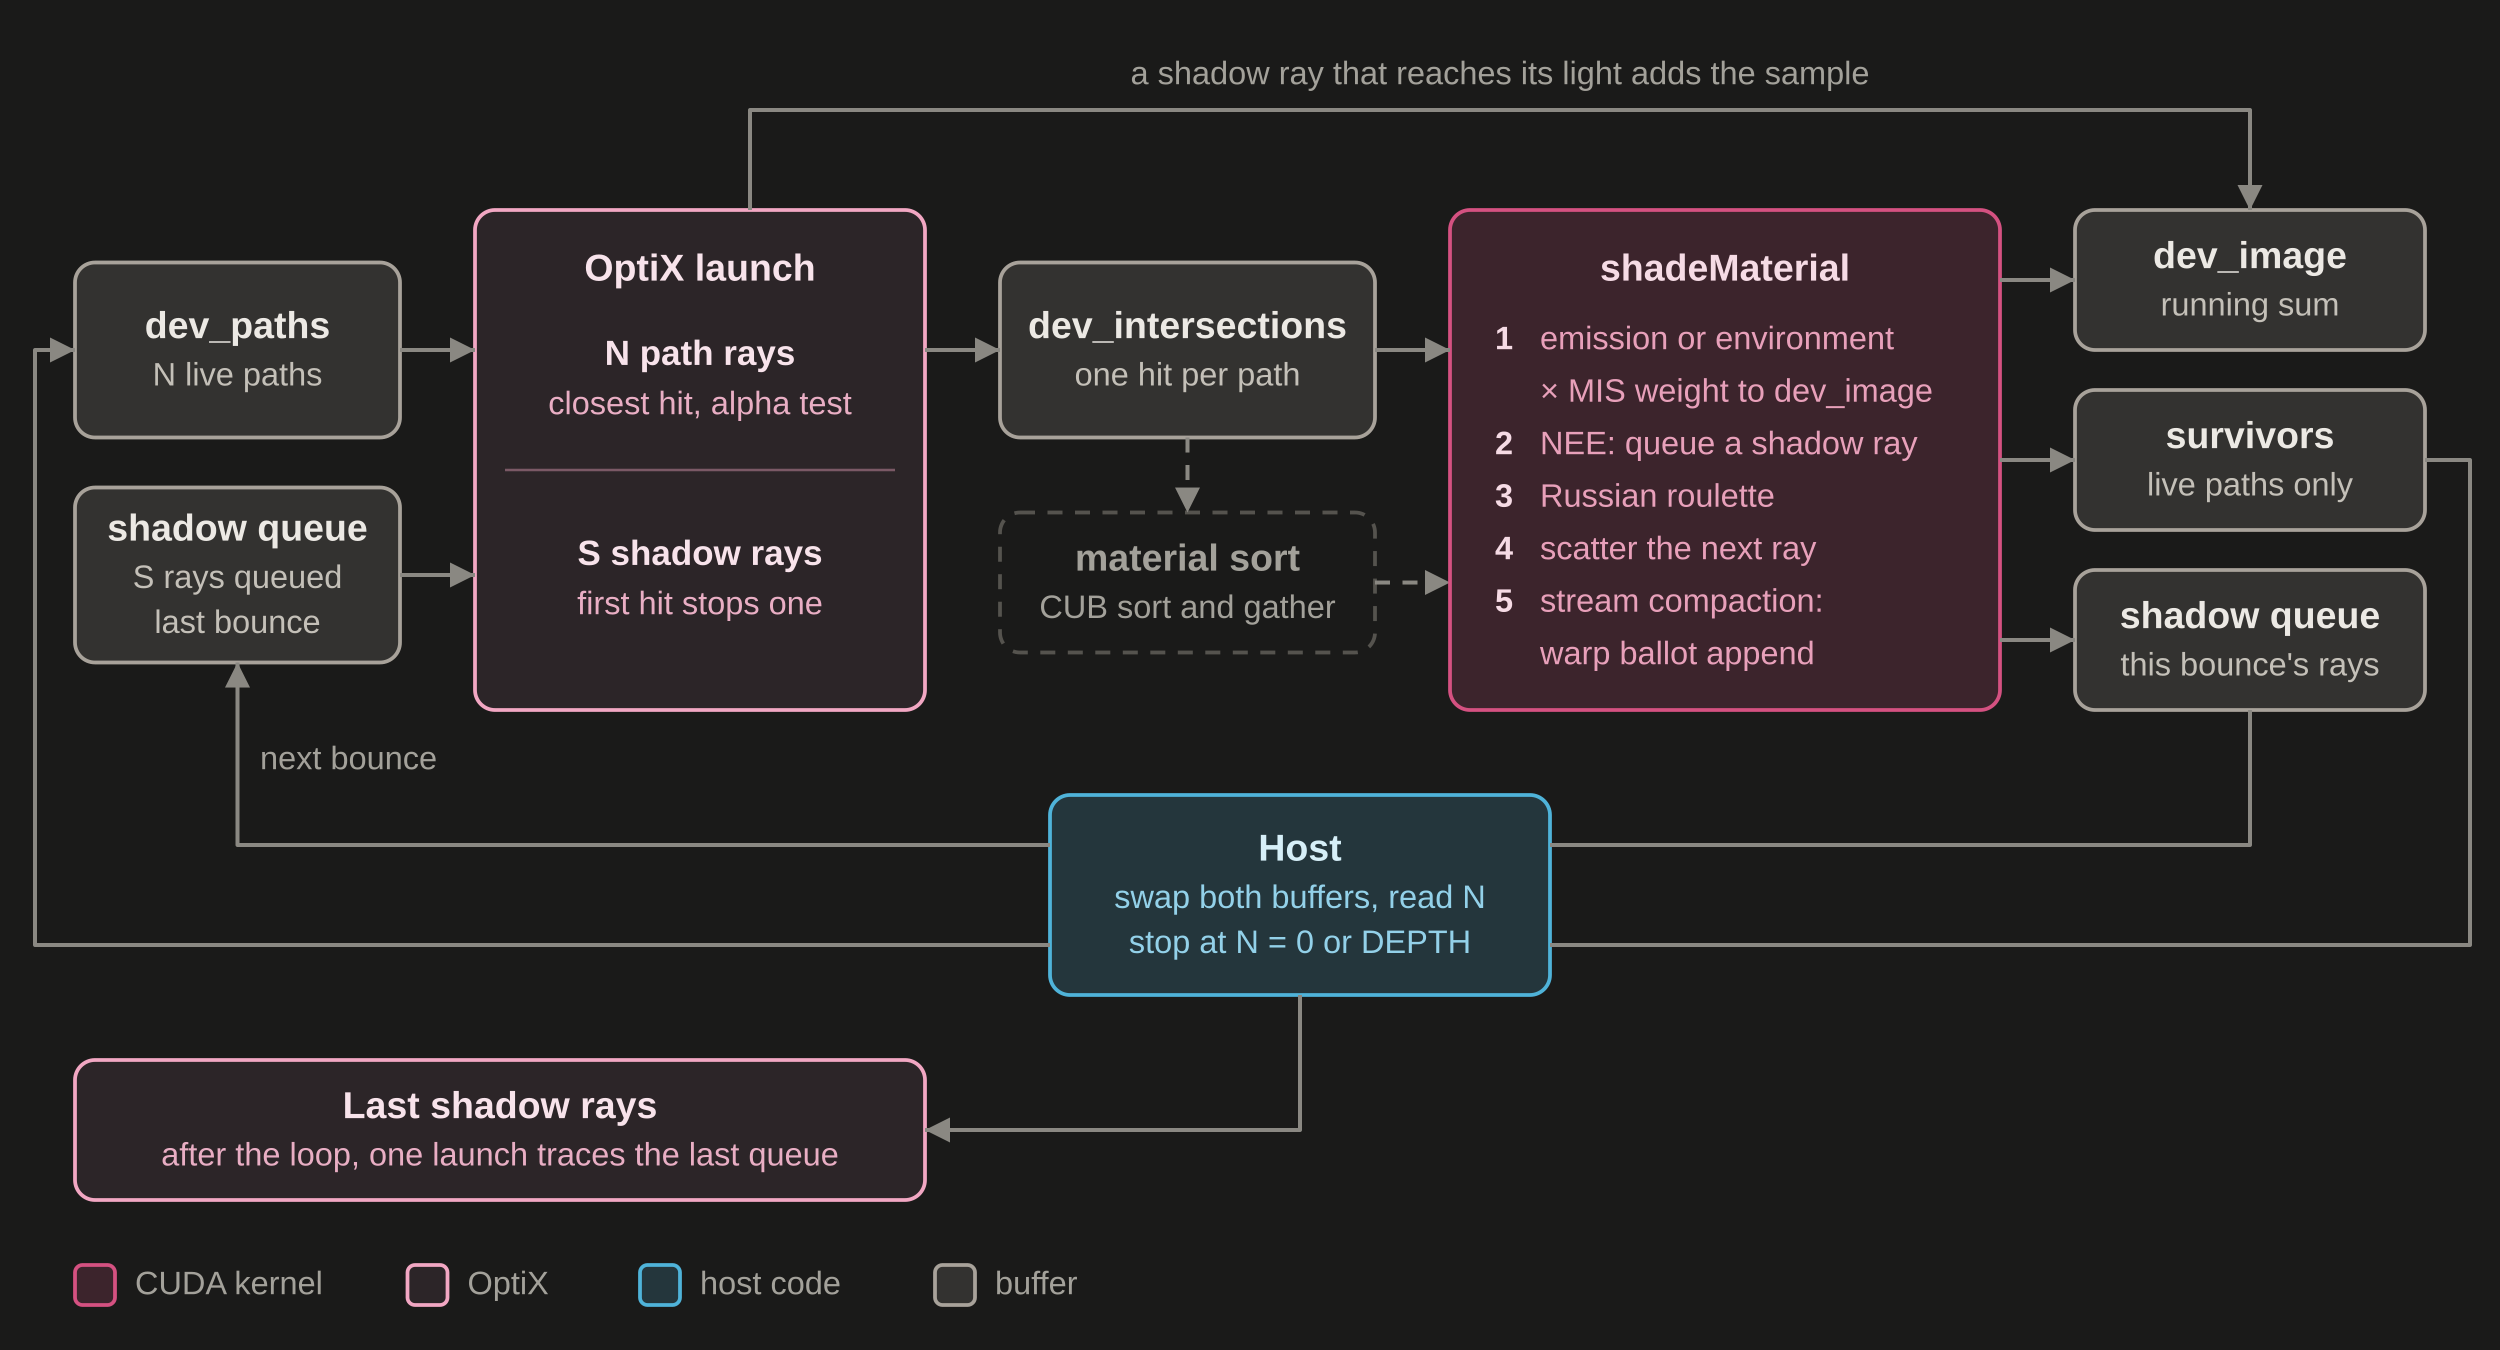
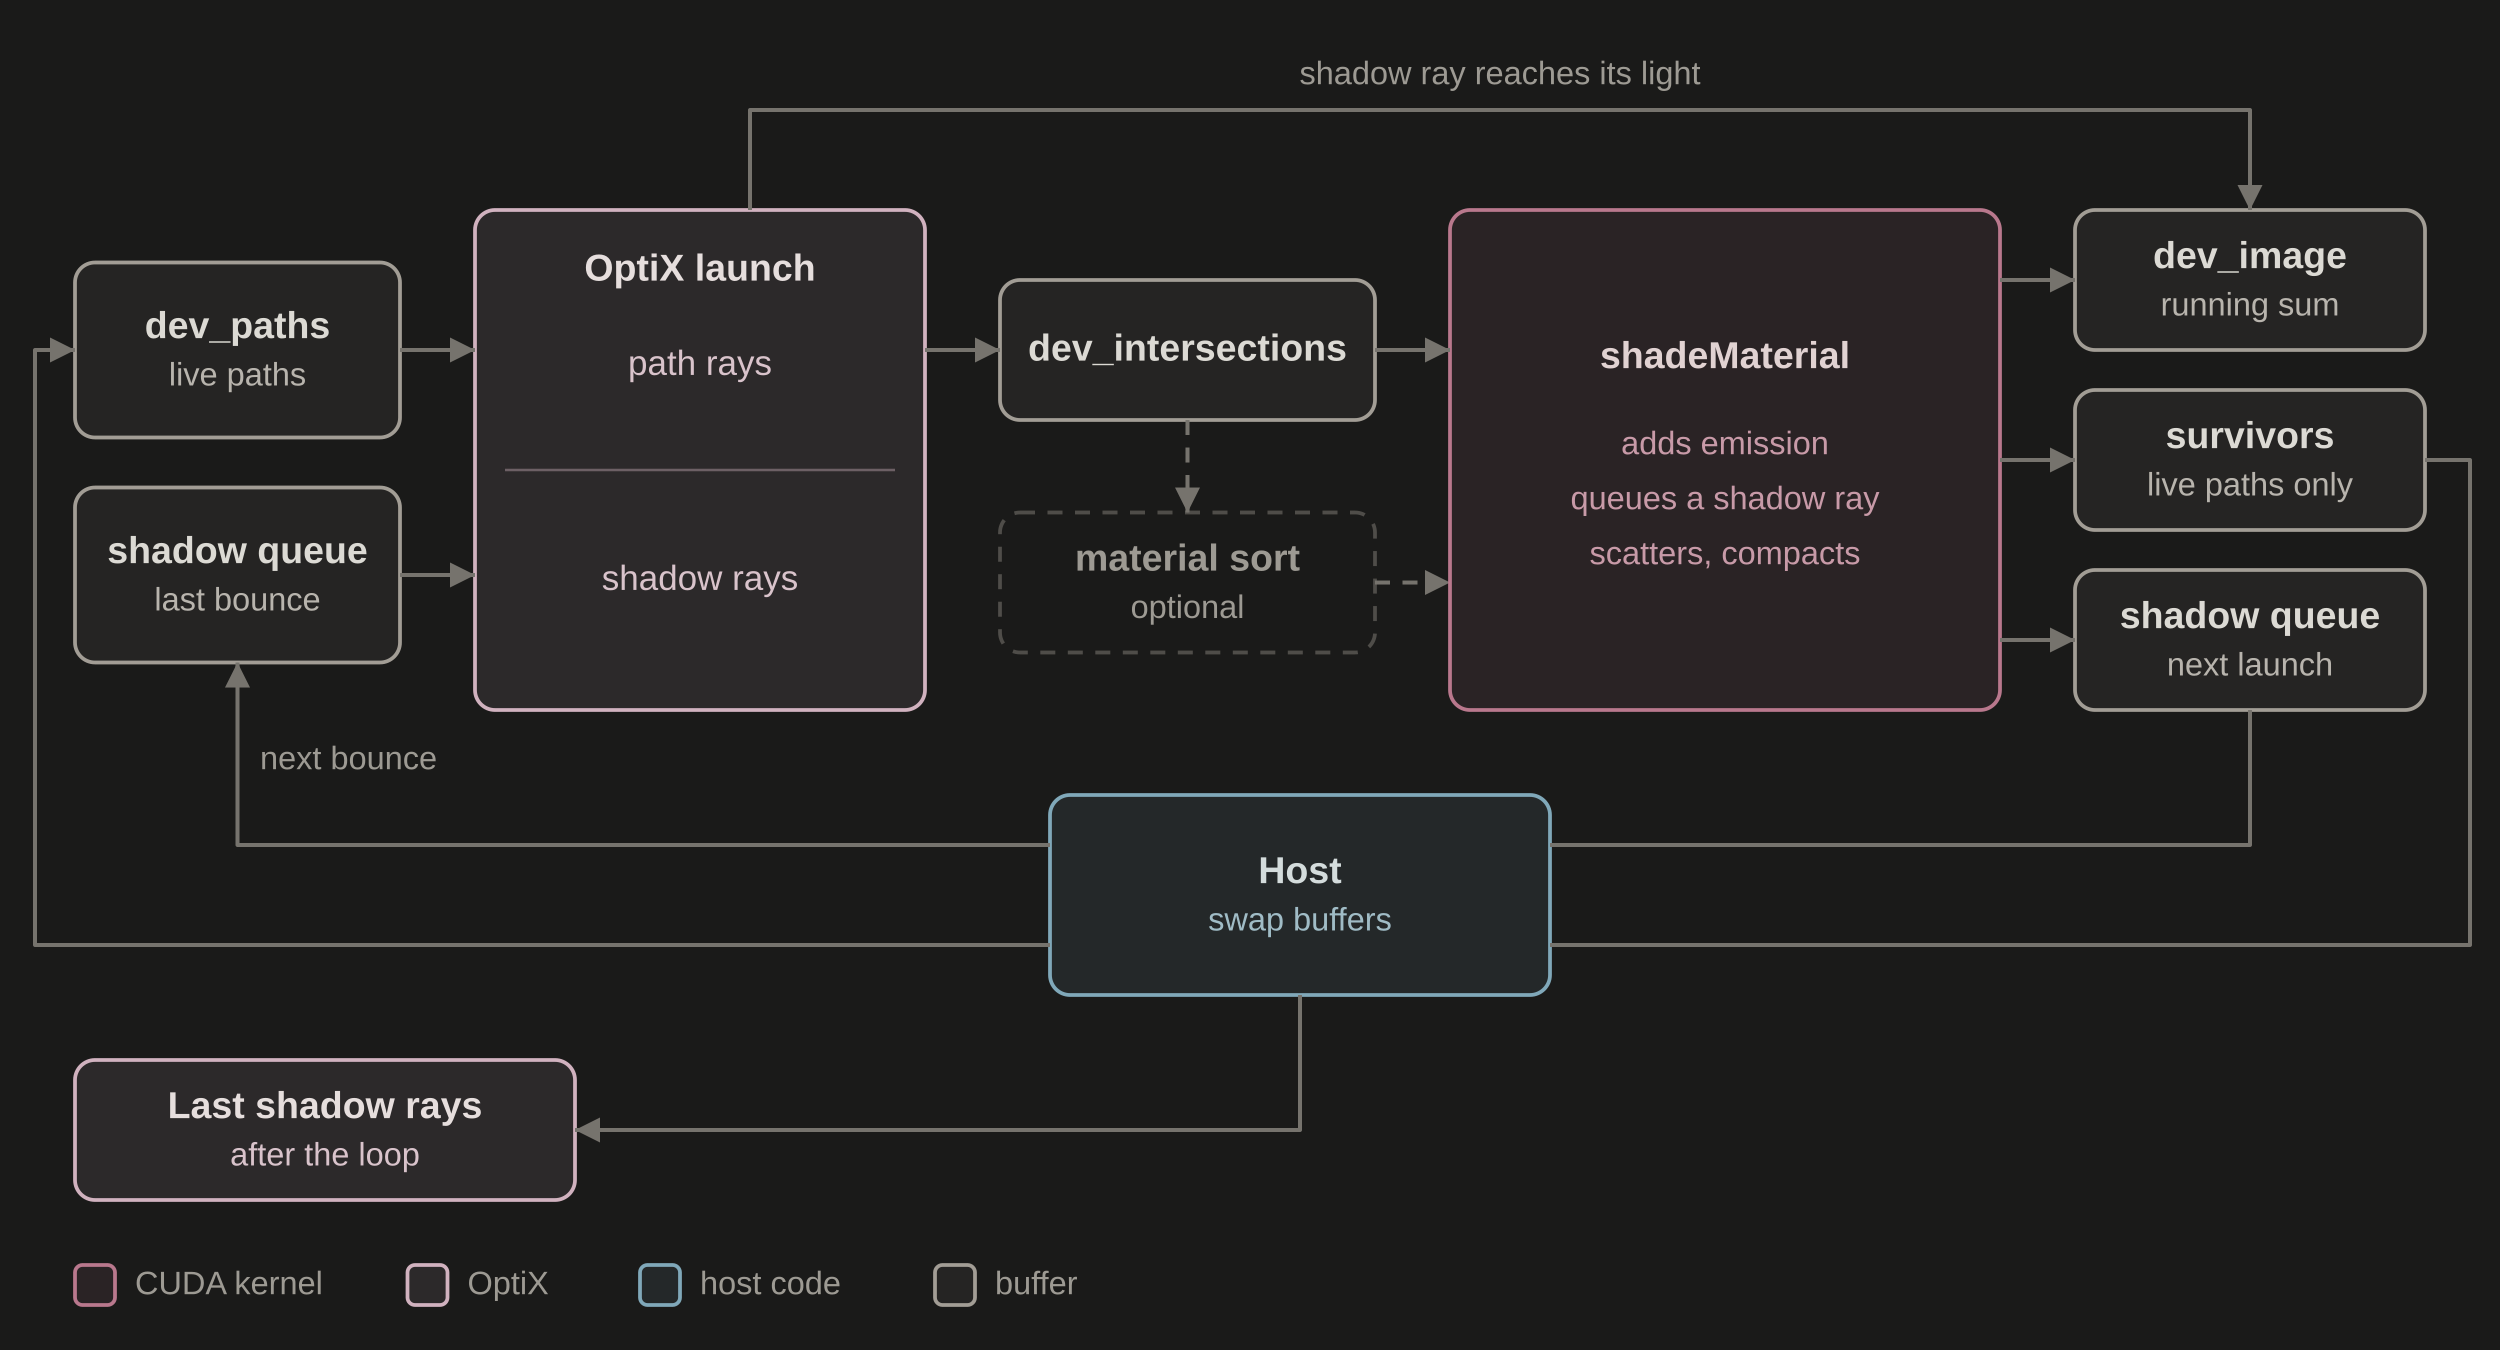
<svg xmlns="http://www.w3.org/2000/svg" width="1000" height="540" viewBox="0 0 1000 540" font-family="'Segoe UI', Arial, sans-serif">
  <defs>
-     <marker id="head8a8882" viewBox="0 0 10 10" refX="10" refY="5" markerWidth="10" markerHeight="10" markerUnits="userSpaceOnUse" orient="auto">
-       <path d="M0 0 L10 5 L0 10 z" fill="#8a8882" />
+     <marker id="head76736d" viewBox="0 0 10 10" refX="10" refY="5" markerWidth="10" markerHeight="10" markerUnits="userSpaceOnUse" orient="auto">
+       <path d="M0 0 L10 5 L0 10 z" fill="#76736d" />
    </marker>
  </defs>
  <rect width="1000" height="540" fill="#1a1a19" />
-   <rect x="30" y="105" width="130" height="70" rx="8" fill="#333230" stroke="#a8a29a" stroke-width="1.5" />
-   <text x="95.0" y="131.0" font-size="15" font-weight="600" fill="#ece9e4" text-anchor="middle" dominant-baseline="middle">dev_paths</text>
-   <text x="95.0" y="150.5" font-size="13" font-weight="400" fill="#c4c0b8" text-anchor="middle" dominant-baseline="middle">N live paths</text>
-   <rect x="30" y="195" width="130" height="70" rx="8" fill="#333230" stroke="#a8a29a" stroke-width="1.5" />
-   <text x="95.0" y="212.0" font-size="15" font-weight="600" fill="#ece9e4" text-anchor="middle" dominant-baseline="middle">shadow queue</text>
-   <text x="95.0" y="231.5" font-size="13" font-weight="400" fill="#c4c0b8" text-anchor="middle" dominant-baseline="middle">S rays queued</text>
-   <text x="95.0" y="249.5" font-size="13" font-weight="400" fill="#c4c0b8" text-anchor="middle" dominant-baseline="middle">last bounce</text>
-   <rect x="190" y="84" width="180" height="200" rx="8" fill="#2c2528" stroke="#f2a7c3" stroke-width="1.5" />
-   <text x="280" y="108" font-size="15" font-weight="600" fill="#f8e3eb" text-anchor="middle" dominant-baseline="middle">OptiX launch</text>
-   <line x1="202" y1="188" x2="358" y2="188" stroke="#f2a7c3" stroke-opacity="0.4" stroke-width="1" />
-   <text x="280" y="142" font-size="14" font-weight="600" fill="#f8e3eb" text-anchor="middle" dominant-baseline="middle">N path rays</text>
-   <text x="280" y="162" font-size="13" font-weight="400" fill="#e9aec4" text-anchor="middle" dominant-baseline="middle">closest hit, alpha test</text>
-   <text x="280" y="222" font-size="14" font-weight="600" fill="#f8e3eb" text-anchor="middle" dominant-baseline="middle">S shadow rays</text>
-   <text x="280" y="242" font-size="13" font-weight="400" fill="#e9aec4" text-anchor="middle" dominant-baseline="middle">first hit stops one</text>
-   <path d="M160 140 L190 140" fill="none" stroke="#8a8882" stroke-width="1.6" stroke-linejoin="round" marker-end="url(#head8a8882)" />
-   <path d="M160 230 L190 230" fill="none" stroke="#8a8882" stroke-width="1.6" stroke-linejoin="round" marker-end="url(#head8a8882)" />
-   <rect x="400" y="105" width="150" height="70" rx="8" fill="#333230" stroke="#a8a29a" stroke-width="1.5" />
-   <text x="475.0" y="131.0" font-size="15" font-weight="600" fill="#ece9e4" text-anchor="middle" dominant-baseline="middle">dev_intersections</text>
-   <text x="475.0" y="150.5" font-size="13" font-weight="400" fill="#c4c0b8" text-anchor="middle" dominant-baseline="middle">one hit per path</text>
-   <path d="M370 140 L400 140" fill="none" stroke="#8a8882" stroke-width="1.6" stroke-linejoin="round" marker-end="url(#head8a8882)" />
-   <rect x="400" y="205" width="150" height="56" rx="8" fill="none" stroke="#55534e" stroke-width="1.5" stroke-dasharray="6 5" />
-   <text x="475.0" y="224.0" font-size="15" font-weight="600" fill="#a3a19a" text-anchor="middle" dominant-baseline="middle">material sort</text>
-   <text x="475.0" y="243.5" font-size="13" font-weight="400" fill="#a3a19a" text-anchor="middle" dominant-baseline="middle">CUB sort and gather</text>
-   <path d="M475 175 L475 205" fill="none" stroke="#8a8882" stroke-width="1.6" stroke-linejoin="round" stroke-dasharray="6 5" marker-end="url(#head8a8882)" />
-   <path d="M550 233 L580 233" fill="none" stroke="#8a8882" stroke-width="1.6" stroke-linejoin="round" stroke-dasharray="6 5" marker-end="url(#head8a8882)" />
-   <rect x="580" y="84" width="220" height="200" rx="8" fill="#3c242c" stroke="#d55181" stroke-width="1.5" />
-   <text x="690" y="108" font-size="15" font-weight="600" fill="#f6dbe5" text-anchor="middle" dominant-baseline="middle">shadeMaterial</text>
-   <text x="598" y="136" font-size="13" font-weight="600" fill="#f6dbe5" text-anchor="start" dominant-baseline="middle">1</text>
-   <text x="616" y="136" font-size="13" font-weight="400" fill="#e8a0ba" text-anchor="start" dominant-baseline="middle">emission or environment</text>
-   <text x="616" y="157" font-size="13" font-weight="400" fill="#e8a0ba" text-anchor="start" dominant-baseline="middle">× MIS weight to dev_image</text>
-   <text x="598" y="178" font-size="13" font-weight="600" fill="#f6dbe5" text-anchor="start" dominant-baseline="middle">2</text>
-   <text x="616" y="178" font-size="13" font-weight="400" fill="#e8a0ba" text-anchor="start" dominant-baseline="middle">NEE: queue a shadow ray</text>
-   <text x="598" y="199" font-size="13" font-weight="600" fill="#f6dbe5" text-anchor="start" dominant-baseline="middle">3</text>
-   <text x="616" y="199" font-size="13" font-weight="400" fill="#e8a0ba" text-anchor="start" dominant-baseline="middle">Russian roulette</text>
-   <text x="598" y="220" font-size="13" font-weight="600" fill="#f6dbe5" text-anchor="start" dominant-baseline="middle">4</text>
-   <text x="616" y="220" font-size="13" font-weight="400" fill="#e8a0ba" text-anchor="start" dominant-baseline="middle">scatter the next ray</text>
-   <text x="598" y="241" font-size="13" font-weight="600" fill="#f6dbe5" text-anchor="start" dominant-baseline="middle">5</text>
-   <text x="616" y="241" font-size="13" font-weight="400" fill="#e8a0ba" text-anchor="start" dominant-baseline="middle">stream compaction:</text>
-   <text x="616" y="262" font-size="13" font-weight="400" fill="#e8a0ba" text-anchor="start" dominant-baseline="middle">warp ballot append</text>
-   <path d="M550 140 L580 140" fill="none" stroke="#8a8882" stroke-width="1.6" stroke-linejoin="round" marker-end="url(#head8a8882)" />
-   <rect x="830" y="84" width="140" height="56" rx="8" fill="#333230" stroke="#a8a29a" stroke-width="1.5" />
-   <text x="900.0" y="103.0" font-size="15" font-weight="600" fill="#ece9e4" text-anchor="middle" dominant-baseline="middle">dev_image</text>
-   <text x="900.0" y="122.5" font-size="13" font-weight="400" fill="#c4c0b8" text-anchor="middle" dominant-baseline="middle">running sum</text>
-   <rect x="830" y="156" width="140" height="56" rx="8" fill="#333230" stroke="#a8a29a" stroke-width="1.5" />
-   <text x="900.0" y="175.0" font-size="15" font-weight="600" fill="#ece9e4" text-anchor="middle" dominant-baseline="middle">survivors</text>
-   <text x="900.0" y="194.5" font-size="13" font-weight="400" fill="#c4c0b8" text-anchor="middle" dominant-baseline="middle">live paths only</text>
-   <rect x="830" y="228" width="140" height="56" rx="8" fill="#333230" stroke="#a8a29a" stroke-width="1.5" />
-   <text x="900.0" y="247.0" font-size="15" font-weight="600" fill="#ece9e4" text-anchor="middle" dominant-baseline="middle">shadow queue</text>
-   <text x="900.0" y="266.5" font-size="13" font-weight="400" fill="#c4c0b8" text-anchor="middle" dominant-baseline="middle">this bounce's rays</text>
-   <path d="M800 112 L830 112" fill="none" stroke="#8a8882" stroke-width="1.6" stroke-linejoin="round" marker-end="url(#head8a8882)" />
-   <path d="M800 184 L830 184" fill="none" stroke="#8a8882" stroke-width="1.6" stroke-linejoin="round" marker-end="url(#head8a8882)" />
-   <path d="M800 256 L830 256" fill="none" stroke="#8a8882" stroke-width="1.6" stroke-linejoin="round" marker-end="url(#head8a8882)" />
-   <path d="M300 84 L300 44 L900 44 L900 84" fill="none" stroke="#8a8882" stroke-width="1.6" stroke-linejoin="round" marker-end="url(#head8a8882)" />
-   <text x="600" y="30" font-size="13" font-weight="400" fill="#a3a19a" text-anchor="middle" dominant-baseline="middle">a shadow ray that reaches its light adds the sample</text>
-   <rect x="420" y="318" width="200" height="80" rx="8" fill="#24363c" stroke="#4fb3d9" stroke-width="1.5" />
-   <text x="520.0" y="340.0" font-size="15" font-weight="600" fill="#d6eff8" text-anchor="middle" dominant-baseline="middle">Host</text>
-   <text x="520.0" y="359.5" font-size="13" font-weight="400" fill="#93d1e9" text-anchor="middle" dominant-baseline="middle">swap both buffers, read N</text>
-   <text x="520.0" y="377.5" font-size="13" font-weight="400" fill="#93d1e9" text-anchor="middle" dominant-baseline="middle">stop at N = 0 or DEPTH</text>
-   <path d="M900 284 L900 338 L620 338" fill="none" stroke="#8a8882" stroke-width="1.6" stroke-linejoin="round" />
-   <path d="M420 338 L95 338 L95 265" fill="none" stroke="#8a8882" stroke-width="1.6" stroke-linejoin="round" marker-end="url(#head8a8882)" />
-   <path d="M970 184 L988 184 L988 378 L620 378" fill="none" stroke="#8a8882" stroke-width="1.6" stroke-linejoin="round" />
-   <path d="M420 378 L14 378 L14 140 L30 140" fill="none" stroke="#8a8882" stroke-width="1.6" stroke-linejoin="round" marker-end="url(#head8a8882)" />
-   <text x="104" y="304" font-size="13" font-weight="400" fill="#a3a19a" text-anchor="start" dominant-baseline="middle">next bounce</text>
-   <rect x="30" y="424" width="340" height="56" rx="8" fill="#2c2528" stroke="#f2a7c3" stroke-width="1.5" />
-   <text x="200.0" y="443.0" font-size="15" font-weight="600" fill="#f8e3eb" text-anchor="middle" dominant-baseline="middle">Last shadow rays</text>
-   <text x="200.0" y="462.5" font-size="13" font-weight="400" fill="#e9aec4" text-anchor="middle" dominant-baseline="middle">after the loop, one launch traces the last queue</text>
-   <path d="M520 398 L520 452 L370 452" fill="none" stroke="#8a8882" stroke-width="1.6" stroke-linejoin="round" marker-end="url(#head8a8882)" />
-   <rect x="30" y="506" width="16" height="16" rx="3" fill="#3c242c" stroke="#d55181" stroke-width="1.5" />
-   <text x="54" y="514" font-size="13" font-weight="400" fill="#a3a19a" text-anchor="start" dominant-baseline="middle">CUDA kernel</text>
-   <rect x="163.0" y="506" width="16" height="16" rx="3" fill="#2c2528" stroke="#f2a7c3" stroke-width="1.5" />
-   <text x="187.0" y="514" font-size="13" font-weight="400" fill="#a3a19a" text-anchor="start" dominant-baseline="middle">OptiX</text>
-   <rect x="256.0" y="506" width="16" height="16" rx="3" fill="#24363c" stroke="#4fb3d9" stroke-width="1.5" />
-   <text x="280.0" y="514" font-size="13" font-weight="400" fill="#a3a19a" text-anchor="start" dominant-baseline="middle">host code</text>
-   <rect x="374.0" y="506" width="16" height="16" rx="3" fill="#333230" stroke="#a8a29a" stroke-width="1.5" />
-   <text x="398.0" y="514" font-size="13" font-weight="400" fill="#a3a19a" text-anchor="start" dominant-baseline="middle">buffer</text>
+   <rect x="30" y="105" width="130" height="70" rx="8" fill="#252423" stroke="#a29d95" stroke-width="1.5" />
+   <text x="95.0" y="131.0" font-size="15" font-weight="600" fill="#dcdad4" text-anchor="middle" dominant-baseline="middle">dev_paths</text>
+   <text x="95.0" y="150.5" font-size="13" font-weight="400" fill="#b8b4ad" text-anchor="middle" dominant-baseline="middle">live paths</text>
+   <rect x="30" y="195" width="130" height="70" rx="8" fill="#252423" stroke="#a29d95" stroke-width="1.5" />
+   <text x="95.0" y="221.0" font-size="15" font-weight="600" fill="#dcdad4" text-anchor="middle" dominant-baseline="middle">shadow queue</text>
+   <text x="95.0" y="240.5" font-size="13" font-weight="400" fill="#b8b4ad" text-anchor="middle" dominant-baseline="middle">last bounce</text>
+   <rect x="190" y="84" width="180" height="200" rx="8" fill="#2c292a" stroke="#d1b2bf" stroke-width="1.5" />
+   <text x="280" y="108" font-size="15" font-weight="600" fill="#e6dedd" text-anchor="middle" dominant-baseline="middle">OptiX launch</text>
+   <line x1="202" y1="188" x2="358" y2="188" stroke="#d1b2bf" stroke-opacity="0.4" stroke-width="1" />
+   <text x="280" y="146" font-size="14" font-weight="400" fill="#d9c3cb" text-anchor="middle" dominant-baseline="middle">path rays</text>
+   <text x="280" y="232" font-size="14" font-weight="400" fill="#d9c3cb" text-anchor="middle" dominant-baseline="middle">shadow rays</text>
+   <path d="M160 140 L190 140" fill="none" stroke="#76736d" stroke-width="1.6" stroke-linejoin="round" marker-end="url(#head76736d)" />
+   <path d="M160 230 L190 230" fill="none" stroke="#76736d" stroke-width="1.6" stroke-linejoin="round" marker-end="url(#head76736d)" />
+   <rect x="400" y="112" width="150" height="56" rx="8" fill="#252423" stroke="#a29d95" stroke-width="1.5" />
+   <text x="475.0" y="140.0" font-size="15" font-weight="600" fill="#dcdad4" text-anchor="middle" dominant-baseline="middle">dev_intersections</text>
+   <path d="M370 140 L400 140" fill="none" stroke="#76736d" stroke-width="1.6" stroke-linejoin="round" marker-end="url(#head76736d)" />
+   <rect x="400" y="205" width="150" height="56" rx="8" fill="none" stroke="#4f4d49" stroke-width="1.5" stroke-dasharray="6 5" />
+   <text x="475.0" y="224.0" font-size="15" font-weight="600" fill="#9d9a93" text-anchor="middle" dominant-baseline="middle">material sort</text>
+   <text x="475.0" y="243.5" font-size="13" font-weight="400" fill="#9d9a93" text-anchor="middle" dominant-baseline="middle">optional</text>
+   <path d="M475 168 L475 205" fill="none" stroke="#76736d" stroke-width="1.6" stroke-linejoin="round" stroke-dasharray="6 5" marker-end="url(#head76736d)" />
+   <path d="M550 233 L580 233" fill="none" stroke="#76736d" stroke-width="1.6" stroke-linejoin="round" stroke-dasharray="6 5" marker-end="url(#head76736d)" />
+   <rect x="580" y="84" width="220" height="200" rx="8" fill="#2a2325" stroke="#b9788d" stroke-width="1.5" />
+   <text x="690" y="143" font-size="15" font-weight="600" fill="#e1d2d2" text-anchor="middle" dominant-baseline="middle">shadeMaterial</text>
+   <text x="690" y="178" font-size="13" font-weight="400" fill="#c89aa8" text-anchor="middle" dominant-baseline="middle">adds emission</text>
+   <text x="690" y="200" font-size="13" font-weight="400" fill="#c89aa8" text-anchor="middle" dominant-baseline="middle">queues a shadow ray</text>
+   <text x="690" y="222" font-size="13" font-weight="400" fill="#c89aa8" text-anchor="middle" dominant-baseline="middle">scatters, compacts</text>
+   <path d="M550 140 L580 140" fill="none" stroke="#76736d" stroke-width="1.6" stroke-linejoin="round" marker-end="url(#head76736d)" />
+   <rect x="830" y="84" width="140" height="56" rx="8" fill="#252423" stroke="#a29d95" stroke-width="1.5" />
+   <text x="900.0" y="103.0" font-size="15" font-weight="600" fill="#dcdad4" text-anchor="middle" dominant-baseline="middle">dev_image</text>
+   <text x="900.0" y="122.5" font-size="13" font-weight="400" fill="#b8b4ad" text-anchor="middle" dominant-baseline="middle">running sum</text>
+   <rect x="830" y="156" width="140" height="56" rx="8" fill="#252423" stroke="#a29d95" stroke-width="1.5" />
+   <text x="900.0" y="175.0" font-size="15" font-weight="600" fill="#dcdad4" text-anchor="middle" dominant-baseline="middle">survivors</text>
+   <text x="900.0" y="194.5" font-size="13" font-weight="400" fill="#b8b4ad" text-anchor="middle" dominant-baseline="middle">live paths only</text>
+   <rect x="830" y="228" width="140" height="56" rx="8" fill="#252423" stroke="#a29d95" stroke-width="1.5" />
+   <text x="900.0" y="247.0" font-size="15" font-weight="600" fill="#dcdad4" text-anchor="middle" dominant-baseline="middle">shadow queue</text>
+   <text x="900.0" y="266.5" font-size="13" font-weight="400" fill="#b8b4ad" text-anchor="middle" dominant-baseline="middle">next launch</text>
+   <path d="M800 112 L830 112" fill="none" stroke="#76736d" stroke-width="1.6" stroke-linejoin="round" marker-end="url(#head76736d)" />
+   <path d="M800 184 L830 184" fill="none" stroke="#76736d" stroke-width="1.6" stroke-linejoin="round" marker-end="url(#head76736d)" />
+   <path d="M800 256 L830 256" fill="none" stroke="#76736d" stroke-width="1.6" stroke-linejoin="round" marker-end="url(#head76736d)" />
+   <path d="M300 84 L300 44 L900 44 L900 84" fill="none" stroke="#76736d" stroke-width="1.6" stroke-linejoin="round" marker-end="url(#head76736d)" />
+   <text x="600" y="30" font-size="13" font-weight="400" fill="#9d9a93" text-anchor="middle" dominant-baseline="middle">shadow ray reaches its light</text>
+   <rect x="420" y="318" width="200" height="80" rx="8" fill="#242829" stroke="#80a8b9" stroke-width="1.5" />
+   <text x="520.0" y="349.0" font-size="15" font-weight="600" fill="#d4dcdc" text-anchor="middle" dominant-baseline="middle">Host</text>
+   <text x="520.0" y="368.5" font-size="13" font-weight="400" fill="#a0bcc6" text-anchor="middle" dominant-baseline="middle">swap buffers</text>
+   <path d="M900 284 L900 338 L620 338" fill="none" stroke="#76736d" stroke-width="1.6" stroke-linejoin="round" />
+   <path d="M420 338 L95 338 L95 265" fill="none" stroke="#76736d" stroke-width="1.6" stroke-linejoin="round" marker-end="url(#head76736d)" />
+   <path d="M970 184 L988 184 L988 378 L620 378" fill="none" stroke="#76736d" stroke-width="1.6" stroke-linejoin="round" />
+   <path d="M420 378 L14 378 L14 140 L30 140" fill="none" stroke="#76736d" stroke-width="1.6" stroke-linejoin="round" marker-end="url(#head76736d)" />
+   <text x="104" y="304" font-size="13" font-weight="400" fill="#9d9a93" text-anchor="start" dominant-baseline="middle">next bounce</text>
+   <rect x="30" y="424" width="200" height="56" rx="8" fill="#2c292a" stroke="#d1b2bf" stroke-width="1.5" />
+   <text x="130.0" y="443.0" font-size="15" font-weight="600" fill="#e6dedd" text-anchor="middle" dominant-baseline="middle">Last shadow rays</text>
+   <text x="130.0" y="462.5" font-size="13" font-weight="400" fill="#d9c3cb" text-anchor="middle" dominant-baseline="middle">after the loop</text>
+   <path d="M520 398 L520 452 L230 452" fill="none" stroke="#76736d" stroke-width="1.6" stroke-linejoin="round" marker-end="url(#head76736d)" />
+   <rect x="30" y="506" width="16" height="16" rx="3" fill="#2a2325" stroke="#b9788d" stroke-width="1.5" />
+   <text x="54" y="514" font-size="13" font-weight="400" fill="#9d9a93" text-anchor="start" dominant-baseline="middle">CUDA kernel</text>
+   <rect x="163.0" y="506" width="16" height="16" rx="3" fill="#2c292a" stroke="#d1b2bf" stroke-width="1.5" />
+   <text x="187.0" y="514" font-size="13" font-weight="400" fill="#9d9a93" text-anchor="start" dominant-baseline="middle">OptiX</text>
+   <rect x="256.0" y="506" width="16" height="16" rx="3" fill="#242829" stroke="#80a8b9" stroke-width="1.5" />
+   <text x="280.0" y="514" font-size="13" font-weight="400" fill="#9d9a93" text-anchor="start" dominant-baseline="middle">host code</text>
+   <rect x="374.0" y="506" width="16" height="16" rx="3" fill="#252423" stroke="#a29d95" stroke-width="1.5" />
+   <text x="398.0" y="514" font-size="13" font-weight="400" fill="#9d9a93" text-anchor="start" dominant-baseline="middle">buffer</text>
</svg>
